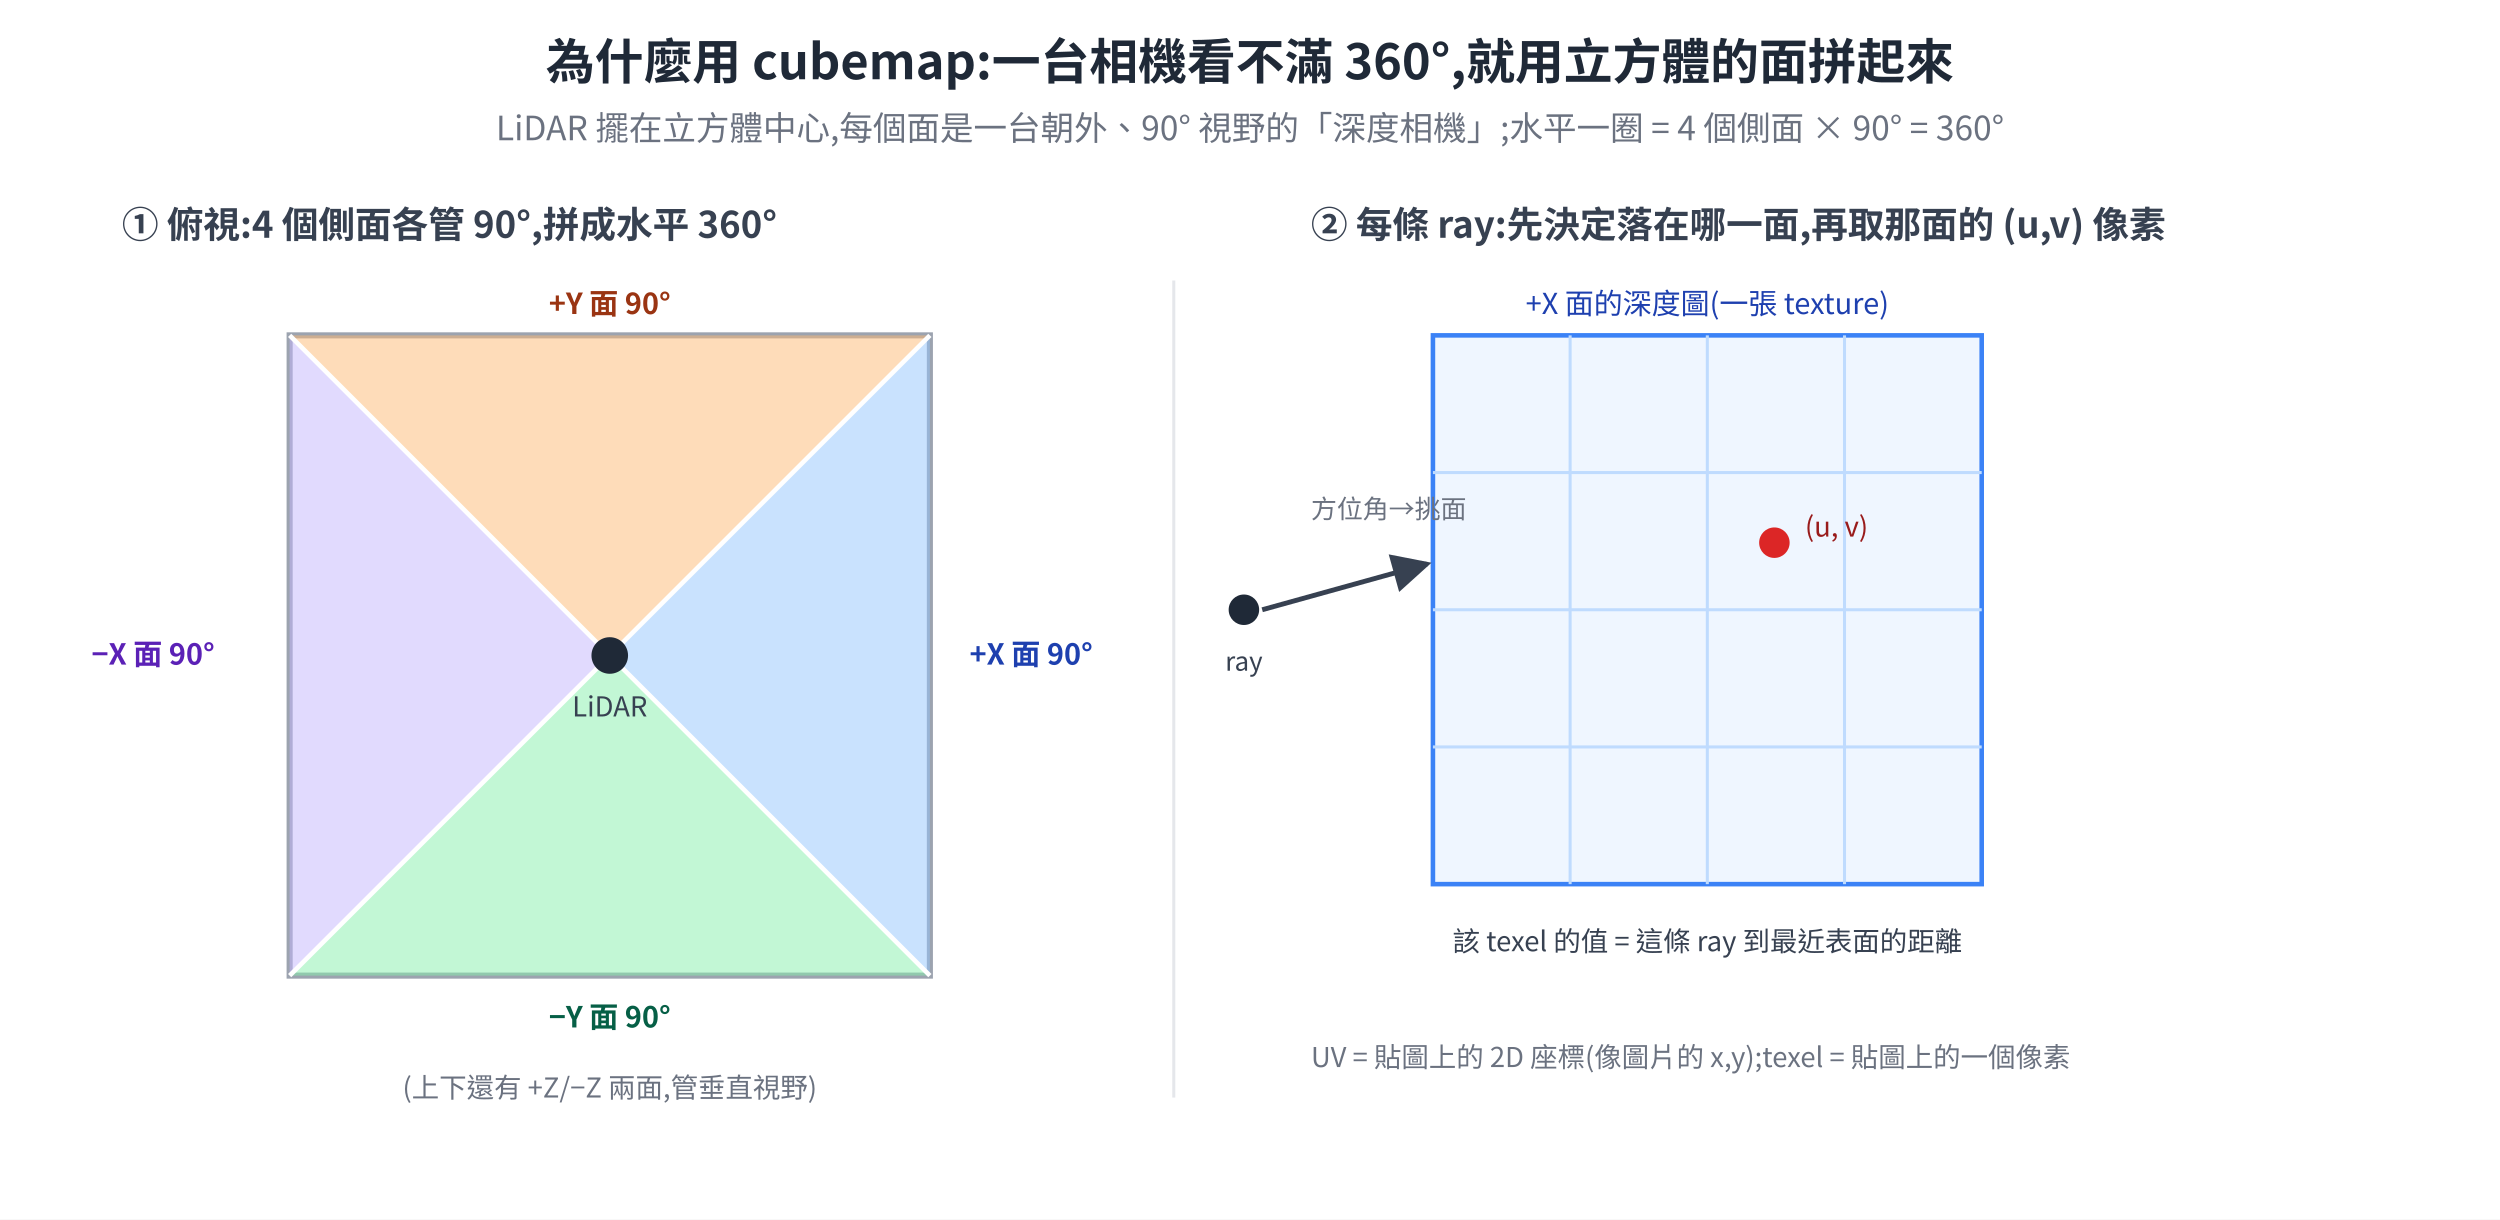
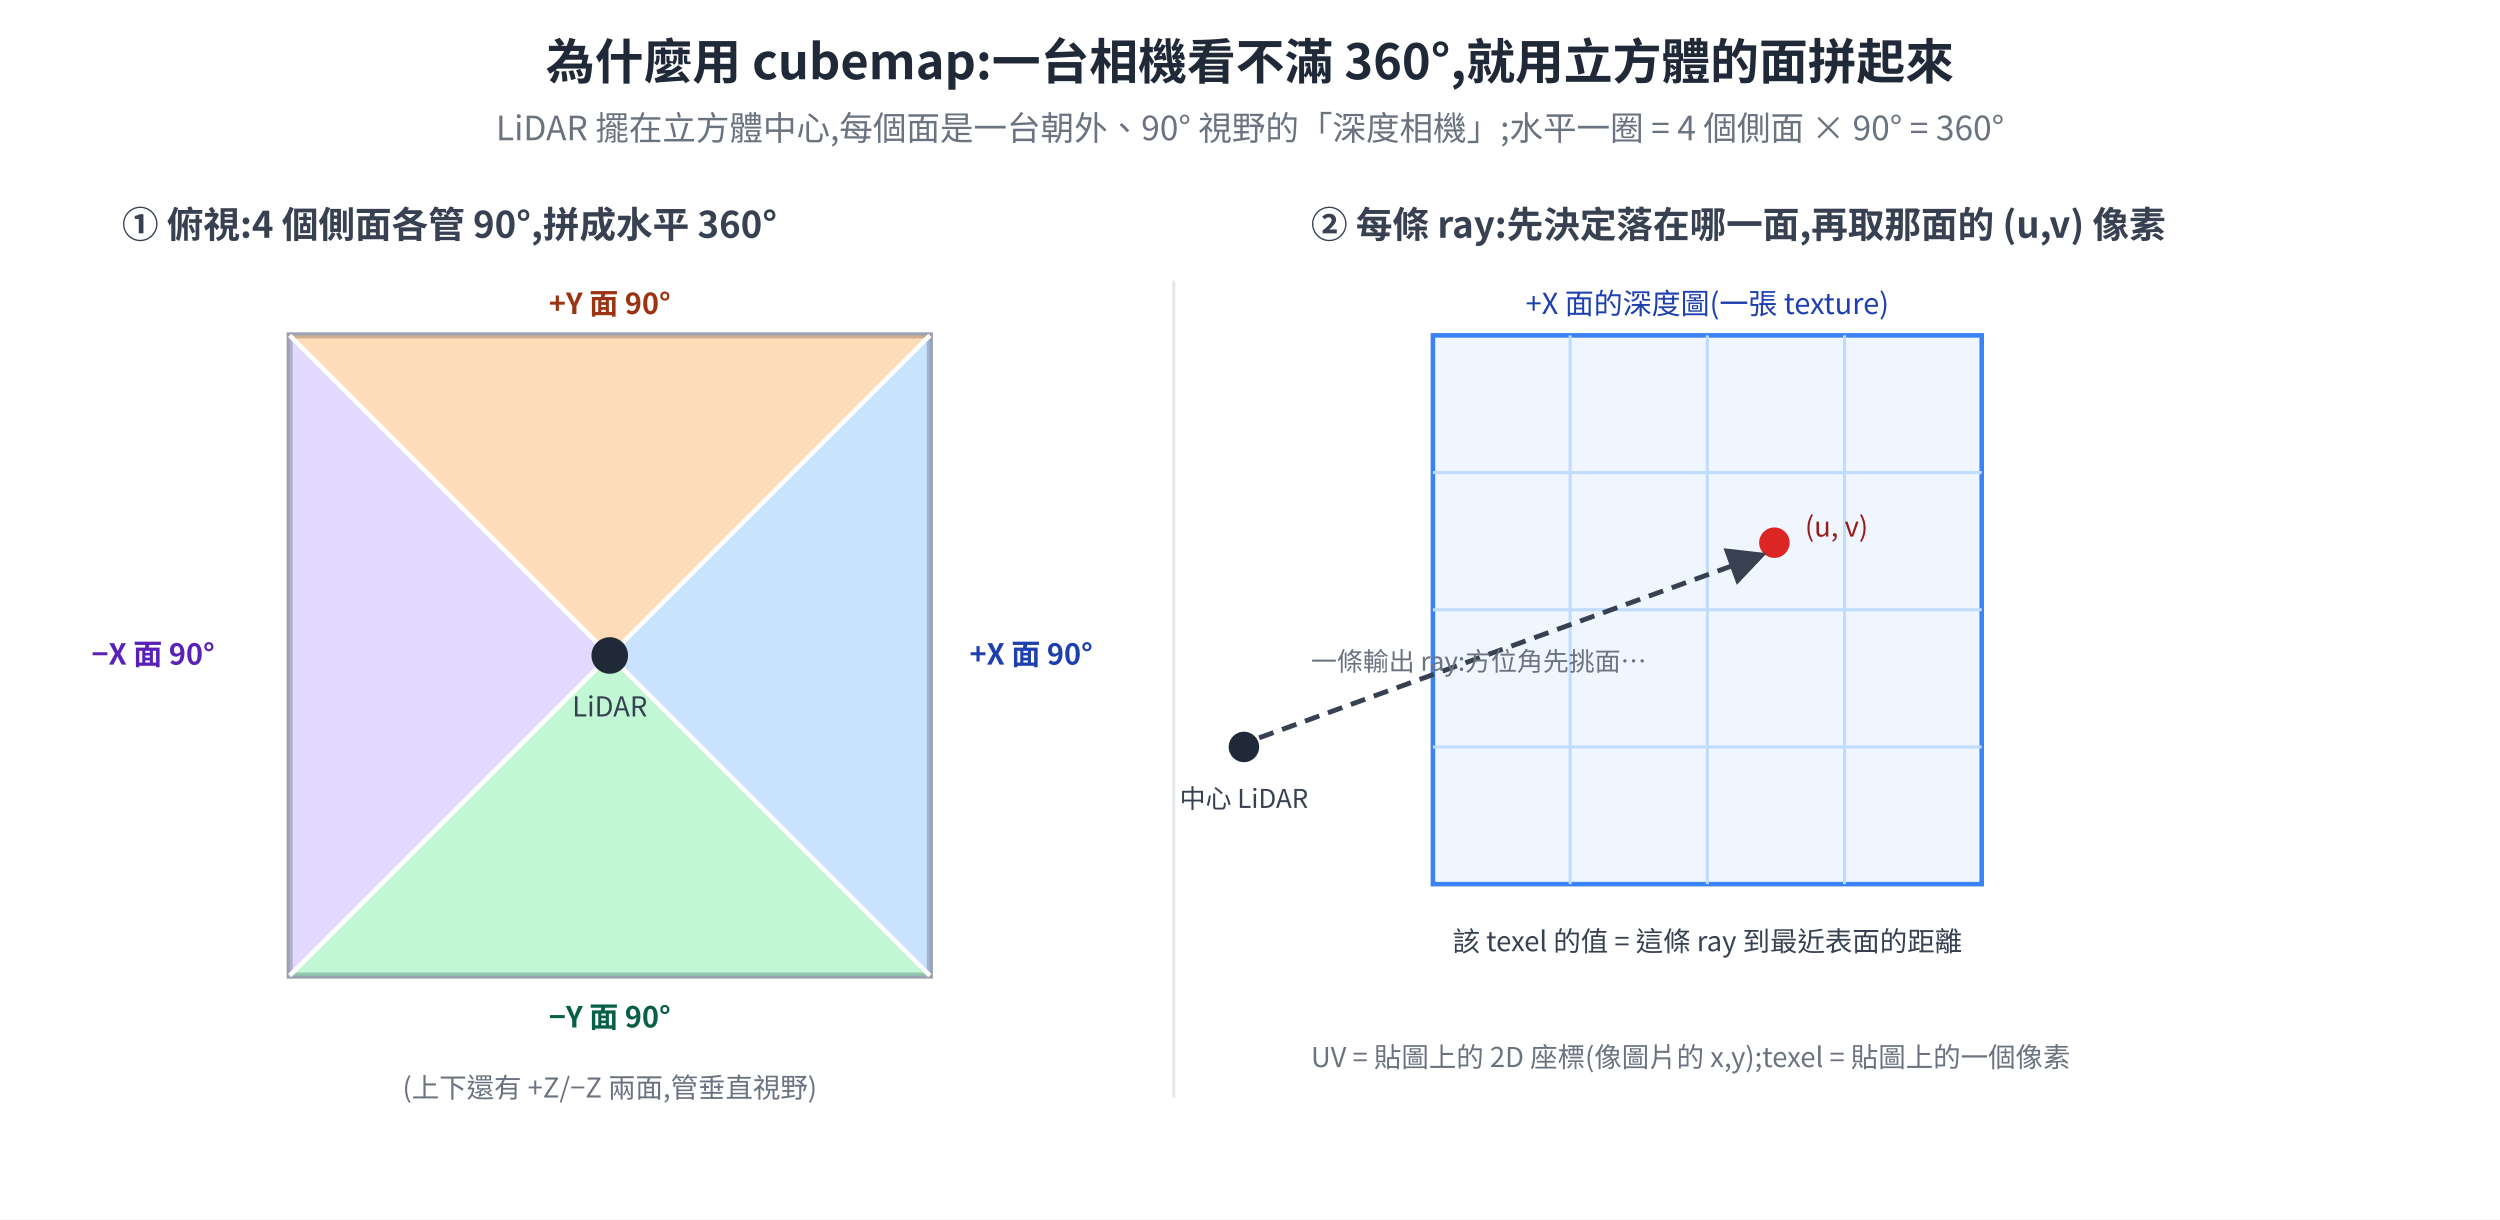
<svg xmlns="http://www.w3.org/2000/svg" viewBox="0 0 820 400" font-family="'Noto Sans CJK TC','PingFang TC','Microsoft JhengHei',sans-serif">
  <defs>
    <marker id="c" markerWidth="9" markerHeight="9" refX="7" refY="4" orient="auto">
      <path d="M0,0 L8,4 L0,8 Z" fill="#374151" />
    </marker>
  </defs>
  <rect width="820" height="400" fill="#ffffff" />
  <text x="410" y="26" text-anchor="middle" font-size="16" font-weight="700" fill="#1F2937">為什麼用 cubemap:一台相機看不滿 360°,就用立方體的面拼起來</text>
  <text x="410" y="46" text-anchor="middle" font-size="11" fill="#6B7280">LiDAR 擺在立方體中心,每個面是一台朝外、90° 視野的「深度相機」;水平一圈 = 4 個側面 × 90° = 360°</text>
  <text x="40" y="78" font-size="12" font-weight="700" fill="#374151">① 俯視:4 個側面各管 90°,拼成水平 360°</text>
  <rect x="95" y="110" width="210" height="210" fill="none" stroke="#9CA3AF" stroke-width="2" />
  <g opacity="0.5">
    <polygon points="200,215 95,110 305,110" fill="#FDBA74" />
    <polygon points="200,215 305,110 305,320" fill="#93C5FD" />
    <polygon points="200,215 305,320 95,320" fill="#86EFAC" />
    <polygon points="200,215 95,320 95,110" fill="#C4B5FD" />
  </g>
  <line x1="95" y1="110" x2="305" y2="320" stroke="#ffffff" stroke-width="1.5" />
  <line x1="305" y1="110" x2="95" y2="320" stroke="#ffffff" stroke-width="1.5" />
  <circle cx="200" cy="215" r="6" fill="#1F2937" />
  <text x="200" y="235" text-anchor="middle" font-size="9" fill="#374151">LiDAR</text>
  <text x="200" y="103" text-anchor="middle" font-size="9.5" font-weight="700" fill="#9A3412">+Y 面 90°</text>
  <text x="318" y="218" font-size="9.5" font-weight="700" fill="#1E40AF">+X 面 90°</text>
  <text x="200" y="337" text-anchor="middle" font-size="9.5" font-weight="700" fill="#065F46">−Y 面 90°</text>
  <text x="30" y="218" font-size="9.5" font-weight="700" fill="#5B21B6">−X 面 90°</text>
  <text x="200" y="360" text-anchor="middle" font-size="9" fill="#6B7280">(上下還有 +Z/−Z 兩面,管垂直視野)</text>
  <text x="430" y="78" font-size="12" font-weight="700" fill="#374151">② 每條 ray:先決定落在哪一面,再取那面的 (u,v) 像素</text>
  <rect x="470" y="110" width="180" height="180" fill="#EFF6FF" stroke="#3B82F6" stroke-width="1.5" />
  <g stroke="#BFDBFE" stroke-width="1">
    <line x1="470" y1="155" x2="650" y2="155" />
    <line x1="470" y1="200" x2="650" y2="200" />
    <line x1="470" y1="245" x2="650" y2="245" />
    <line x1="515" y1="110" x2="515" y2="290" />
    <line x1="560" y1="110" x2="560" y2="290" />
    <line x1="605" y1="110" x2="605" y2="290" />
  </g>
  <text x="560" y="103" text-anchor="middle" font-size="9.5" fill="#1E40AF">+X 面的深度圖(一張 texture)</text>
  <circle cx="582" cy="178" r="5" fill="#DC2626" />
  <text x="592" y="176" font-size="9" fill="#991B1B">(u, v)</text>
  <text x="560" y="312" text-anchor="middle" font-size="9" fill="#374151">該 texel 的值 = 這條 ray 到最近表面的距離</text>
-   <circle cx="408" cy="200" r="5" fill="#1F2937" />
-   <text x="408" y="220" text-anchor="middle" font-size="8.5" fill="#374151">ray</text>
-   <line x1="414" y1="200" x2="468" y2="185" stroke="#374151" stroke-width="1.6" marker-end="url(#c)" />
-   <text x="430" y="170" font-size="8.5" fill="#6B7280">方位角→挑面</text>
+   <circle cx="408" cy="245" r="5" fill="#1F2937" />
+   <text x="408" y="265" text-anchor="middle" font-size="8.5" fill="#374151">中心 LiDAR</text>
+   <line x1="413" y1="242" x2="578" y2="182" stroke="#374151" stroke-width="1.6" stroke-dasharray="5,3" marker-end="url(#c)" />
+   <text x="430" y="220" font-size="8.5" fill="#6B7280">一條輸出 ray:方位角先挑面…</text>
  <text x="430" y="350" font-size="9" fill="#6B7280">UV = 貼圖上的 2D 座標(像圖片的 x,y);texel = 貼圖上的一個像素</text>
  <line x1="385" y1="92" x2="385" y2="360" stroke="#E5E7EB" stroke-width="1" />
</svg>
